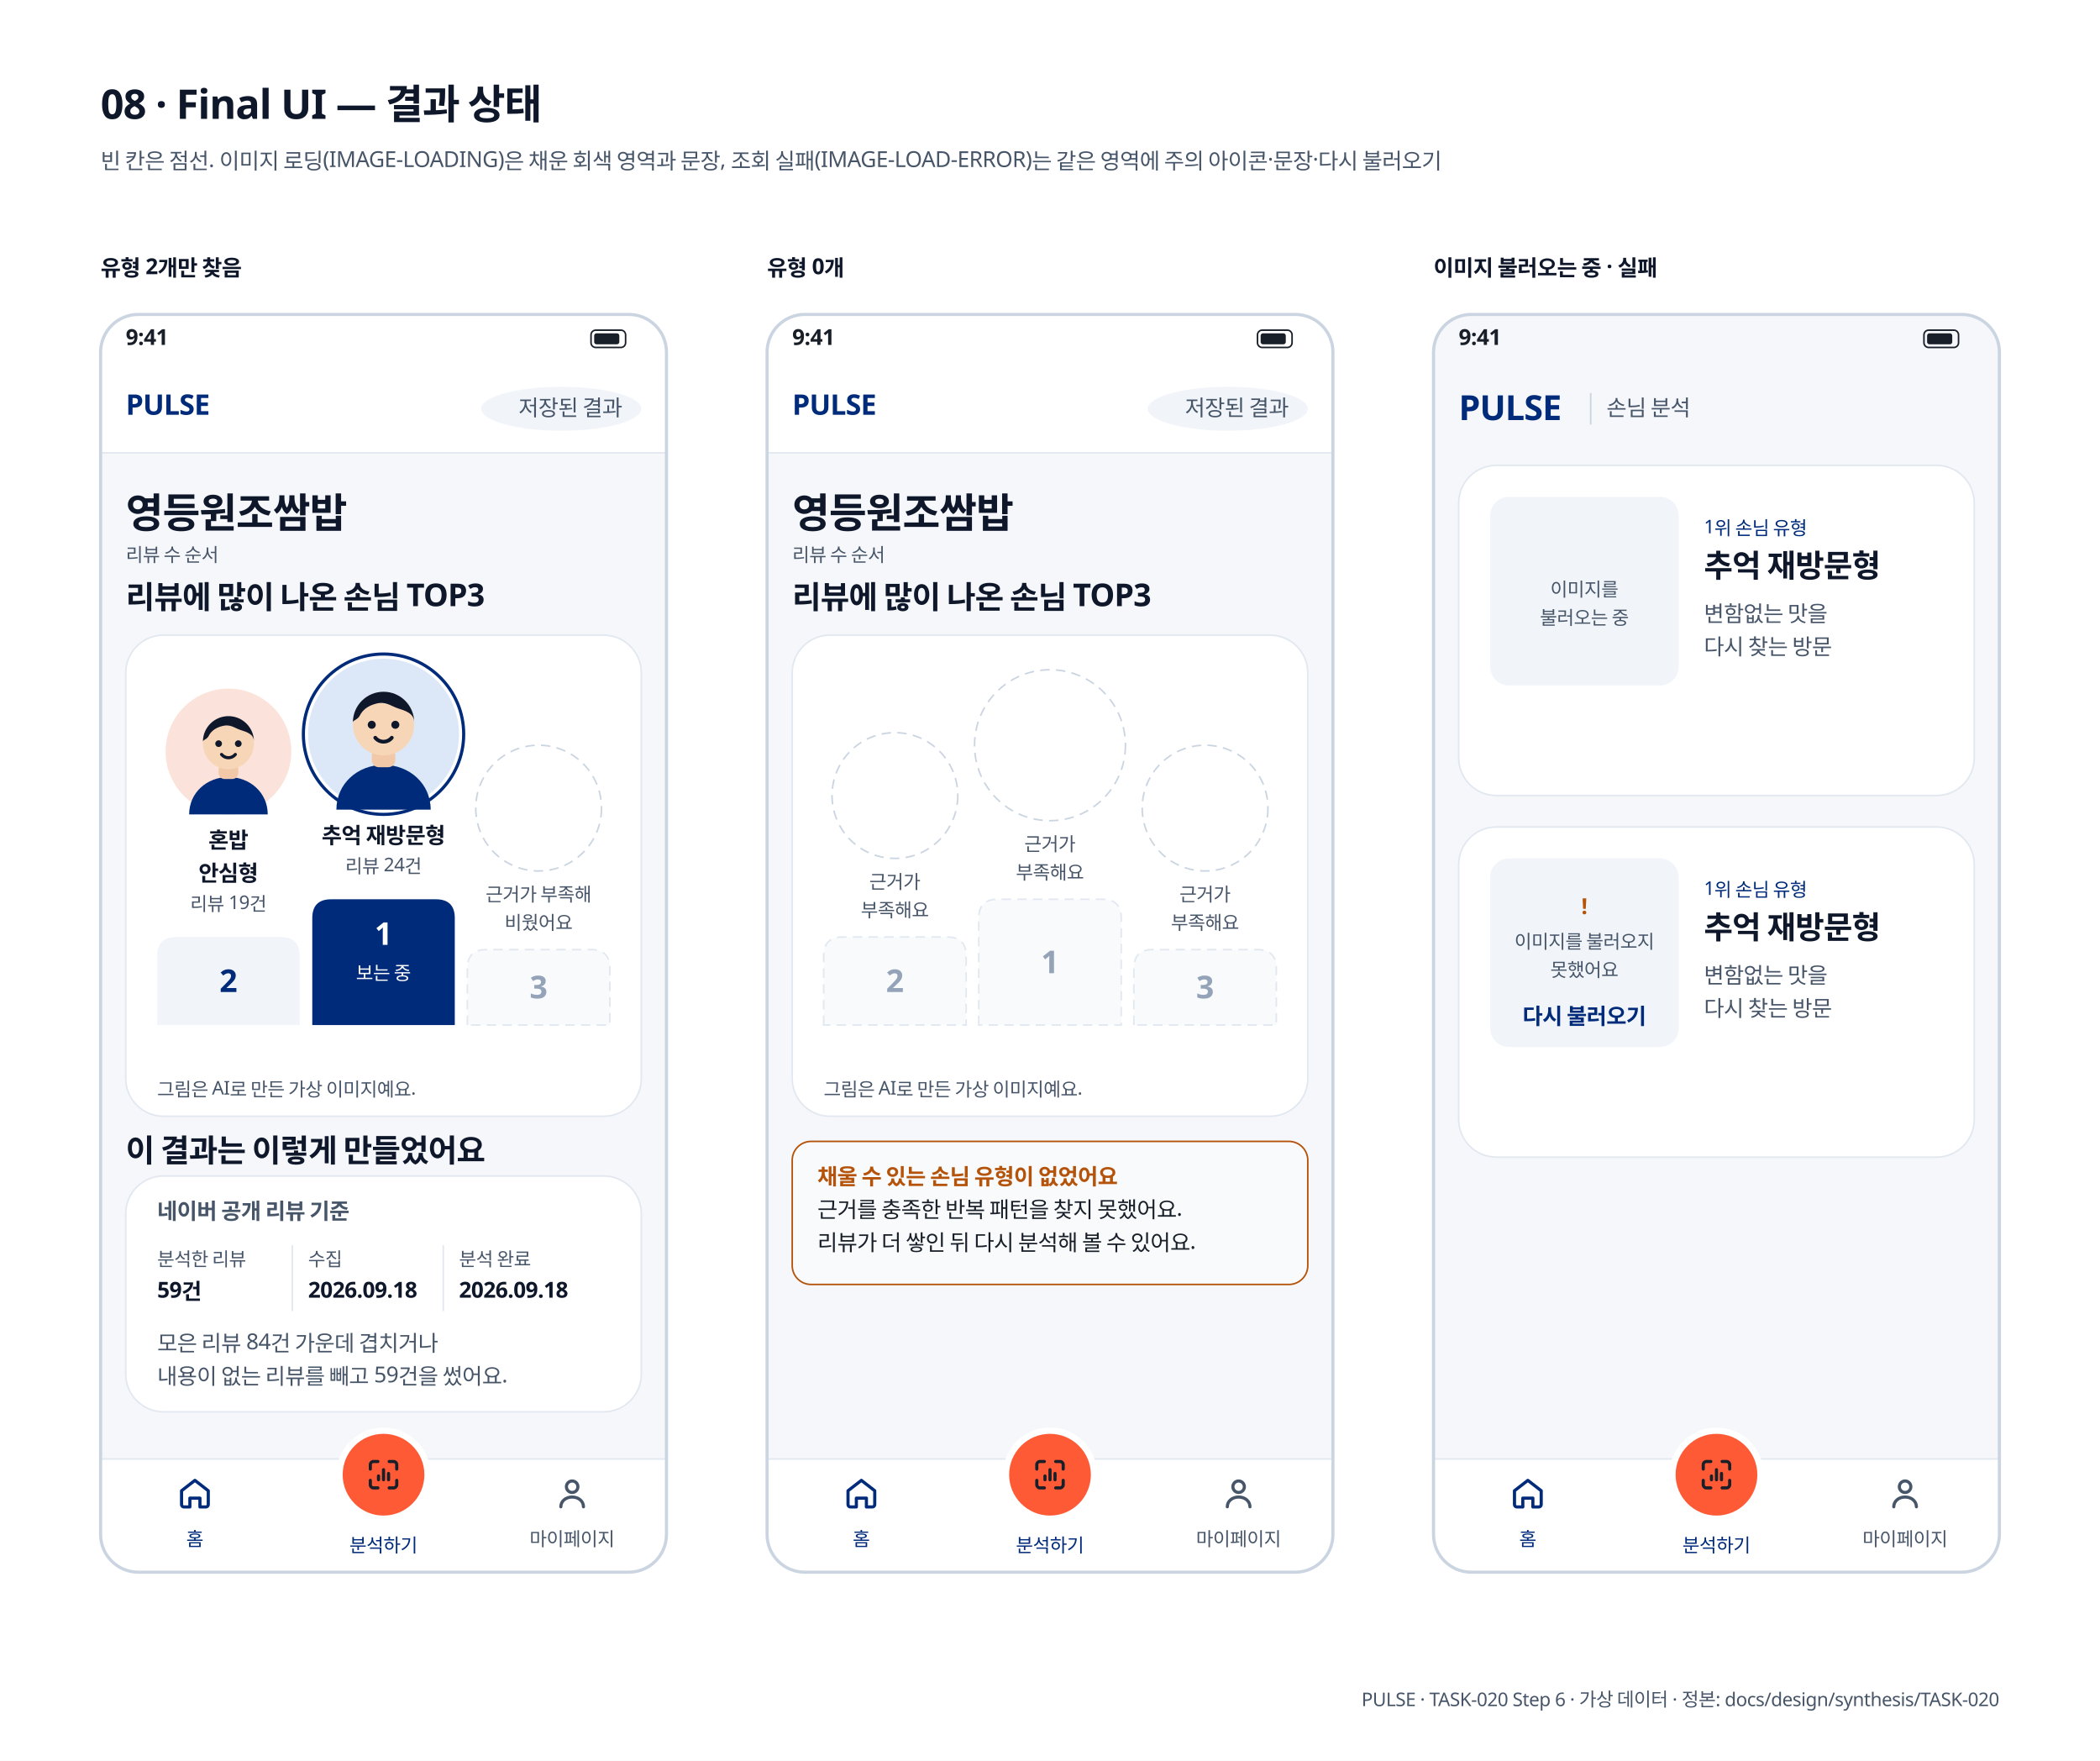
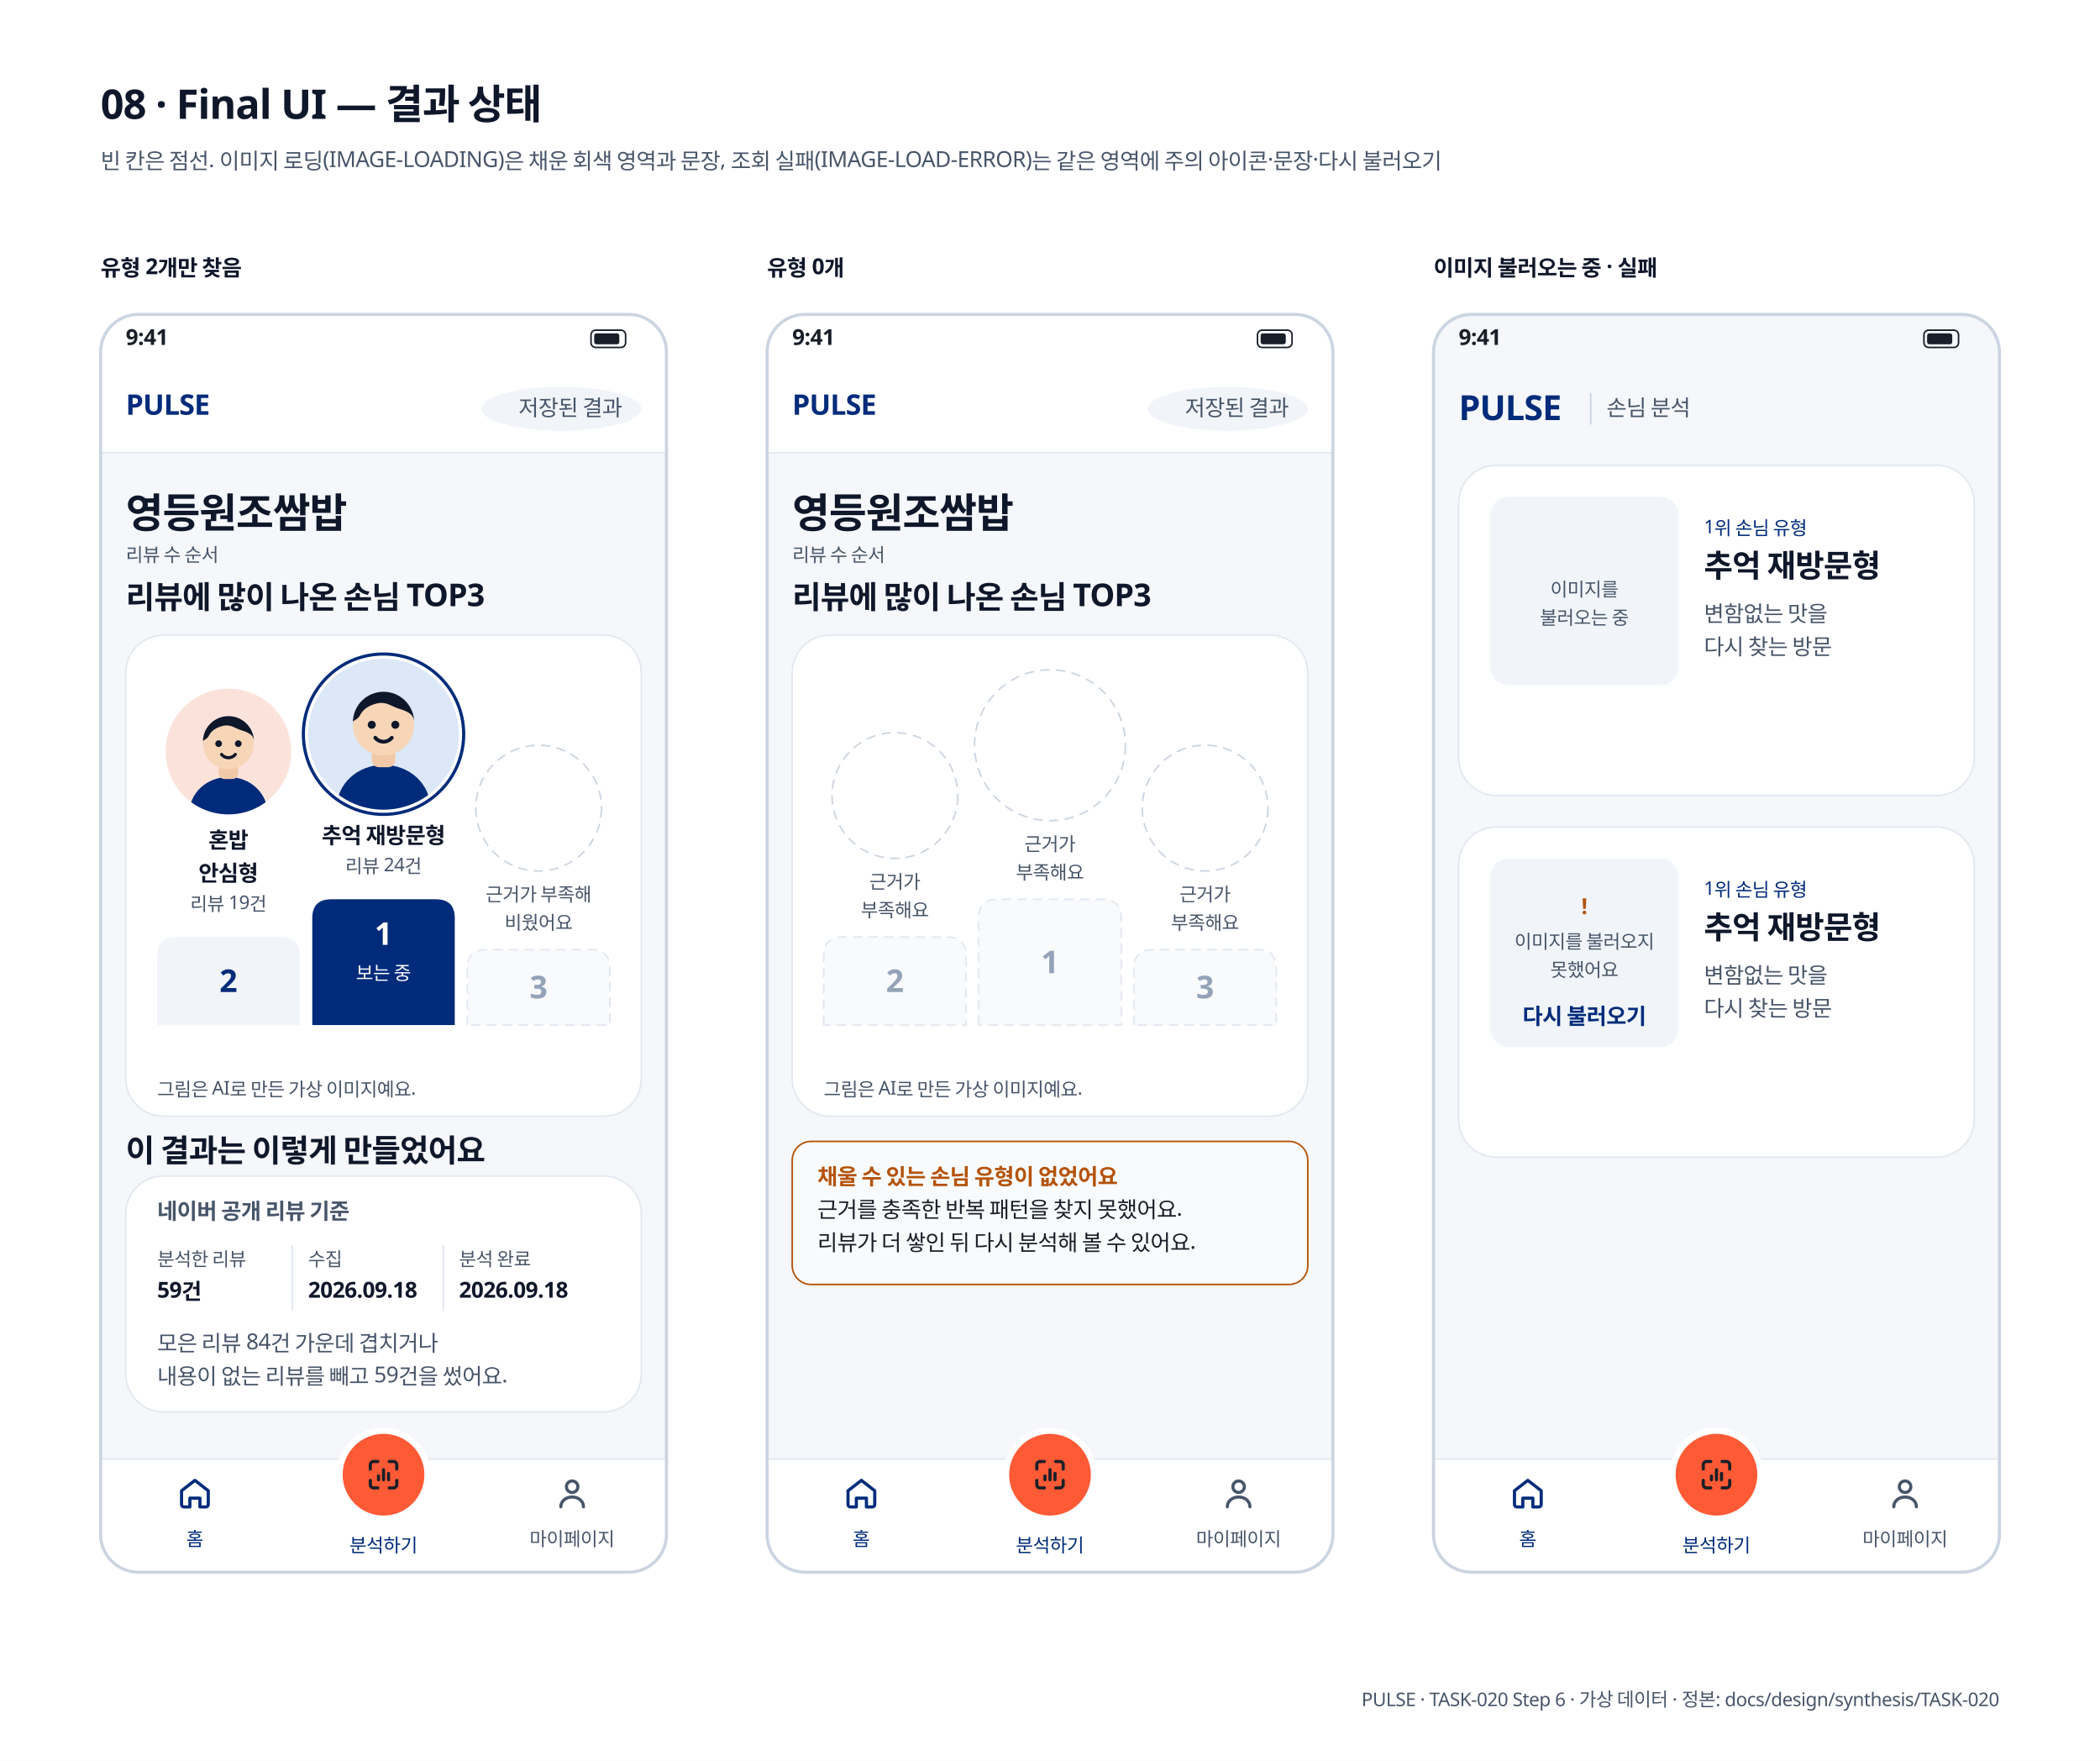
<svg xmlns="http://www.w3.org/2000/svg" width="1336" height="1120" viewBox="0 0 1336 1120">
  <rect x="0" y="0" width="1336" height="1120" rx="0" fill="#FFFFFF" />
  <text x="64" y="75.6" font-family="Pretendard" font-size="26" font-weight="600" letter-spacing="-0.52" fill="#0F172A" text-anchor="start">08 · Final UI — 결과 상태</text>
  <text x="64" y="107.4" font-family="Pretendard" font-size="14" font-weight="400" letter-spacing="-0.28" fill="#475569" text-anchor="start">빈 칸은 점선. 이미지 로딩(IMAGE-LOADING)은 채운 회색 영역과 문장, 조회 실패(IMAGE-LOAD-ERROR)는 같은 영역에 주의 아이콘·문장·다시 불러오기</text>
  <g transform="translate(64 200)">
    <g id="Screen/Result-Partial">
      <text x="0" y="-24.6" font-family="Pretendard" font-size="14" font-weight="700" letter-spacing="-0.28" fill="#0F172A" text-anchor="start">유형 2개만 찾음</text>
      <clipPath id="clip-Result-Partial">
        <rect x="0" y="0" width="360" height="800" rx="24" fill="none" />
      </clipPath>
      <g clip-path="url(#clip-Result-Partial)">
        <rect x="0" y="0" width="360" height="800" rx="0" fill="#F5F7FA" />
        <rect x="0" y="0" width="360" height="32" rx="0" fill="#F5F7FA" />
        <g id="Header">
          <rect x="0" y="0" width="360" height="88" rx="0" fill="#FFFFFF" />
          <line x1="0" y1="88" x2="360" y2="88" stroke="#E2E8F0" stroke-width="1" />
          <text x="16" y="63.8" font-family="Pretendard" font-size="18" font-weight="700" letter-spacing="-0.36" fill="#002B7A" text-anchor="start">PULSE</text>
          <rect x="242.16" y="46" width="101.84" height="28" rx="9999" fill="#F1F5F9" />
          <text x="332" y="64.4" font-family="Pretendard" font-size="14" font-weight="400" letter-spacing="-0.28" fill="#475569" text-anchor="end">저장된 결과</text>
        </g>
        <text x="16" y="135.6" font-family="Pretendard" font-size="26" font-weight="600" letter-spacing="-0.52" fill="#0F172A" text-anchor="start">영등원조쌈밥</text>
        <g id="Podium">
          <text x="16" y="157.2" font-family="Pretendard" font-size="12" font-weight="400" letter-spacing="-0.24" fill="#475569" text-anchor="start">리뷰 수 순서</text>
          <text x="16" y="187.0" font-family="Pretendard" font-size="20" font-weight="600" letter-spacing="-0.4" fill="#0F172A" text-anchor="start">리뷰에 많이 나온 손님 TOP3</text>
          <rect x="16" y="204" width="328" height="306" rx="24" fill="#FFFFFF" stroke="#E2E8F0" stroke-width="1" />
          <g id="PodiumSlot/Runner">
            <g transform="translate(41.33333 238) scale(1.25)">
-               <circle cx="32" cy="32" r="32" fill="#FBE3DC" />
-               <path d="M12 64c0-11 9-19 20-19s20 8 20 19H12Z" fill="#002B7A" />
-               <rect x="27" y="38" width="10" height="8" rx="3" fill="#F2C9A8" />
-               <circle cx="32" cy="28" r="13" fill="#F7D6B8" />
-               <path d="M19 27a13 13 0 0 1 26 0c0-4-4-5-7-6-3-1-5-3-9-2s-6 3-7 5-3 2-3 3Z" fill="#0F172A" />
-               <circle cx="27" cy="28" r="1.7" fill="#0F172A" />
-               <circle cx="37" cy="28" r="1.7" fill="#0F172A" />
-               <path d="M28.5 33.5a4.5 4.5 0 0 0 7 0" fill="none" stroke="#0F172A" stroke-width="1.6" stroke-linecap="round" />
+               <clipPath id="guest-clip-21">
+                 <circle cx="32" cy="32" r="32" />
+               </clipPath>
+               <g clip-path="url(#guest-clip-21)">
+                 <circle cx="32" cy="32" r="32" fill="#FBE3DC" />
+                 <path d="M12 64c0-11 9-19 20-19s20 8 20 19H12Z" fill="#002B7A" />
+                 <rect x="27" y="38" width="10" height="8" rx="3" fill="#F2C9A8" />
+                 <circle cx="32" cy="28" r="13" fill="#F7D6B8" />
+                 <path d="M19 27a13 13 0 0 1 26 0c0-4-4-5-7-6-3-1-5-3-9-2s-6 3-7 5-3 2-3 3Z" fill="#0F172A" />
+                 <circle cx="27" cy="28" r="1.7" fill="#0F172A" />
+                 <circle cx="37" cy="28" r="1.7" fill="#0F172A" />
+                 <path d="M28.5 33.5a4.5 4.5 0 0 0 7 0" fill="none" stroke="#0F172A" stroke-width="1.6" stroke-linecap="round" />
+               </g>
            </g>
            <text x="81.333" y="339.4" font-family="Pretendard" font-size="14" font-weight="600" letter-spacing="-0.28" fill="#0F172A" text-anchor="middle">혼밥</text>
            <text x="81.333" y="360.4" font-family="Pretendard" font-size="14" font-weight="600" letter-spacing="-0.28" fill="#0F172A" text-anchor="middle">안심형</text>
            <text x="81.333" y="379.2" font-family="Pretendard" font-size="12" font-weight="400" letter-spacing="-0.24" fill="#475569" text-anchor="middle">리뷰 19건</text>
            <path d="M 36 452 L 36 408 Q 36 396 48 396 L 114.667 396 Q 126.667 396 126.667 408 L 126.667 452 Z" fill="#F1F5F9" />
            <text x="81.333" y="431.0" font-family="Pretendard" font-size="20" font-weight="600" letter-spacing="-0.4" fill="#002B7A" text-anchor="middle">2</text>
          </g>
          <g id="PodiumSlot/First">
            <g transform="translate(132 219) scale(1.5)">
-               <circle cx="32" cy="32" r="32" fill="#DCE7F7" />
-               <path d="M12 64c0-11 9-19 20-19s20 8 20 19H12Z" fill="#002B7A" />
-               <rect x="27" y="38" width="10" height="8" rx="3" fill="#F2C9A8" />
-               <circle cx="32" cy="28" r="13" fill="#F7D6B8" />
-               <path d="M19 27a13 13 0 0 1 26 0c0-4-4-5-7-6-3-1-5-3-9-2s-6 3-7 5-3 2-3 3Z" fill="#0F172A" />
-               <circle cx="27" cy="28" r="1.7" fill="#0F172A" />
-               <circle cx="37" cy="28" r="1.7" fill="#0F172A" />
-               <path d="M28.5 33.5a4.5 4.5 0 0 0 7 0" fill="none" stroke="#0F172A" stroke-width="1.6" stroke-linecap="round" />
+               <clipPath id="guest-clip-22">
+                 <circle cx="32" cy="32" r="32" />
+               </clipPath>
+               <g clip-path="url(#guest-clip-22)">
+                 <circle cx="32" cy="32" r="32" fill="#DCE7F7" />
+                 <path d="M12 64c0-11 9-19 20-19s20 8 20 19H12Z" fill="#002B7A" />
+                 <rect x="27" y="38" width="10" height="8" rx="3" fill="#F2C9A8" />
+                 <circle cx="32" cy="28" r="13" fill="#F7D6B8" />
+                 <path d="M19 27a13 13 0 0 1 26 0c0-4-4-5-7-6-3-1-5-3-9-2s-6 3-7 5-3 2-3 3Z" fill="#0F172A" />
+                 <circle cx="27" cy="28" r="1.7" fill="#0F172A" />
+                 <circle cx="37" cy="28" r="1.7" fill="#0F172A" />
+                 <path d="M28.5 33.5a4.5 4.5 0 0 0 7 0" fill="none" stroke="#0F172A" stroke-width="1.6" stroke-linecap="round" />
+               </g>
            </g>
            <circle cx="180" cy="267" r="51" fill="none" stroke="#002B7A" stroke-width="2" />
            <text x="180" y="336.4" font-family="Pretendard" font-size="14" font-weight="600" letter-spacing="-0.28" fill="#0F172A" text-anchor="middle">추억 재방문형</text>
            <text x="180" y="355.2" font-family="Pretendard" font-size="12" font-weight="400" letter-spacing="-0.24" fill="#475569" text-anchor="middle">리뷰 24건</text>
            <path d="M 134.667 452 L 134.667 384 Q 134.667 372 146.667 372 L 213.333 372 Q 225.333 372 225.333 384 L 225.333 452 Z" fill="#002B7A" />
            <text x="180" y="401.0" font-family="Pretendard" font-size="20" font-weight="600" letter-spacing="-0.4" fill="#FFFFFF" text-anchor="middle">1</text>
            <text x="180" y="423.2" font-family="Pretendard" font-size="12" font-weight="400" letter-spacing="-0.24" fill="#FFFFFF" text-anchor="middle">보는 중</text>
          </g>
          <g id="PodiumSlot/Empty">
            <circle cx="278.667" cy="314" r="40" fill="none" stroke="#CBD5E1" stroke-width="1" stroke-dasharray="6 4" />
            <text x="278.667" y="373.2" font-family="Pretendard" font-size="12" font-weight="400" letter-spacing="-0.24" fill="#475569" text-anchor="middle">근거가 부족해</text>
            <text x="278.667" y="391.2" font-family="Pretendard" font-size="12" font-weight="400" letter-spacing="-0.24" fill="#475569" text-anchor="middle">비웠어요</text>
            <path d="M 233.333 452 L 233.333 416 Q 233.333 404 245.333 404 L 312 404 Q 324 404 324 416 L 324 452 Z" fill="#F8FAFC" stroke="#E2E8F0" stroke-width="1" stroke-dasharray="6 4" />
            <text x="278.667" y="435.0" font-family="Pretendard" font-size="20" font-weight="600" letter-spacing="-0.4" fill="#94A3B8" text-anchor="middle">3</text>
          </g>
          <text x="36" y="497.2" font-family="Pretendard" font-size="12" font-weight="400" letter-spacing="-0.24" fill="#475569" text-anchor="start">그림은 AI로 만든 가상 이미지예요.</text>
        </g>
        <g id="AnalysisInfo">
          <text x="16" y="539.0" font-family="Pretendard" font-size="20" font-weight="600" letter-spacing="-0.4" fill="#0F172A" text-anchor="start">이 결과는 이렇게 만들었어요</text>
          <rect x="16" y="548" width="328" height="150" rx="24" fill="#FFFFFF" stroke="#E2E8F0" stroke-width="1" />
          <text x="36" y="575.4" font-family="Pretendard" font-size="14" font-weight="600" letter-spacing="-0.28" fill="#475569" text-anchor="start">네이버 공개 리뷰 기준</text>
          <text x="36" y="605.2" font-family="Pretendard" font-size="12" font-weight="400" letter-spacing="-0.24" fill="#475569" text-anchor="start">분석한 리뷰</text>
          <text x="36" y="625.4" font-family="Pretendard" font-size="14" font-weight="700" letter-spacing="-0.28" fill="#0F172A" text-anchor="start">59건</text>
          <text x="132" y="605.2" font-family="Pretendard" font-size="12" font-weight="400" letter-spacing="-0.24" fill="#475569" text-anchor="start">수집</text>
          <text x="132" y="625.4" font-family="Pretendard" font-size="14" font-weight="700" letter-spacing="-0.28" fill="#0F172A" text-anchor="start">2026.09.18</text>
          <line x1="122" y1="592" x2="122" y2="634" stroke="#E2E8F0" stroke-width="1" />
          <text x="228" y="605.2" font-family="Pretendard" font-size="12" font-weight="400" letter-spacing="-0.24" fill="#475569" text-anchor="start">분석 완료</text>
          <text x="228" y="625.4" font-family="Pretendard" font-size="14" font-weight="700" letter-spacing="-0.28" fill="#0F172A" text-anchor="start">2026.09.18</text>
          <line x1="218" y1="592" x2="218" y2="634" stroke="#E2E8F0" stroke-width="1" />
          <text x="36" y="659.4" font-family="Pretendard" font-size="14" font-weight="400" letter-spacing="-0.28" fill="#475569" text-anchor="start">모은 리뷰 84건 가운데 겹치거나</text>
          <text x="36" y="680.4" font-family="Pretendard" font-size="14" font-weight="400" letter-spacing="-0.28" fill="#475569" text-anchor="start">내용이 없는 리뷰를 빼고 59건을 썼어요.</text>
        </g>
        <g id="BottomNavigation/home">
          <rect x="0" y="728" width="360" height="72" rx="0" fill="#FFFFFF" />
          <line x1="0" y1="728" x2="360" y2="728" stroke="#E2E8F0" stroke-width="1" />
          <text x="60" y="783.2" font-family="Pretendard" font-size="12" font-weight="400" letter-spacing="-0.24" fill="#002B7A" text-anchor="middle">홈</text>
          <g transform="translate(48 738)">
            <path d="M3.5 10.2 12 3.6l8.5 6.6V19a1.5 1.5 0 0 1-1.5 1.5h-3.8v-5.6H8.8v5.6H5A1.5 1.5 0 0 1 3.5 19v-8.8Z" fill="none" stroke="#002B7A" stroke-width="2" stroke-linecap="round" stroke-linejoin="round" />
          </g>
          <circle cx="180" cy="738" r="28" fill="#FF5A36" stroke="#FFFFFF" stroke-width="4" />
          <g transform="translate(168 726)">
            <path d="M3.6 8.4V5.6a2 2 0 0 1 2-2h2.8M15.6 3.6h2.8a2 2 0 0 1 2 2v2.8M20.4 15.6v2.8a2 2 0 0 1-2 2h-2.8M8.4 20.4H5.6a2 2 0 0 1-2-2v-2.8" fill="none" stroke="#191F28" stroke-width="2" stroke-linecap="round" stroke-linejoin="round" />
            <path d="M8.8 15.2v-2.4M12 15.2V8.8M15.2 15.2v-4" fill="none" stroke="#191F28" stroke-width="2" stroke-linecap="round" stroke-linejoin="round" />
          </g>
          <text x="180" y="787.2" font-family="Pretendard" font-size="12" font-weight="400" letter-spacing="-0.24" fill="#002B7A" text-anchor="middle">분석하기</text>
          <g transform="translate(288 738)">
            <path d="M12 11.3a3.65 3.65 0 1 0 0-7.3 3.65 3.65 0 0 0 0 7.3Z" fill="none" stroke="#475569" stroke-width="2" stroke-linecap="round" stroke-linejoin="round" />
            <path d="M4.8 20.4c0-3.6 3.2-6.2 7.2-6.2s7.2 2.6 7.2 6.2" fill="none" stroke="#475569" stroke-width="2" stroke-linecap="round" stroke-linejoin="round" />
          </g>
          <text x="300" y="783.2" font-family="Pretendard" font-size="12" font-weight="400" letter-spacing="-0.24" fill="#475569" text-anchor="middle">마이페이지</text>
        </g>
        <text x="16" y="19.4" font-family="Pretendard" font-size="14" font-weight="600" letter-spacing="-0.28" fill="#191F28" text-anchor="start">9:41</text>
        <rect x="312" y="10" width="22" height="11" rx="3" fill="none" stroke="#191F28" stroke-width="1" />
        <rect x="314" y="12" width="16" height="7" rx="1.5" fill="#191F28" />
      </g>
      <rect x="0" y="0" width="360" height="800" rx="24" fill="none" stroke="#CBD5E1" stroke-width="2" />
    </g>
  </g>
  <g transform="translate(488 200)">
    <g id="Screen/Result-NoPersona">
      <text x="0" y="-24.6" font-family="Pretendard" font-size="14" font-weight="700" letter-spacing="-0.28" fill="#0F172A" text-anchor="start">유형 0개</text>
      <clipPath id="clip-Result-NoPersona">
        <rect x="0" y="0" width="360" height="800" rx="24" fill="none" />
      </clipPath>
      <g clip-path="url(#clip-Result-NoPersona)">
        <rect x="0" y="0" width="360" height="800" rx="0" fill="#F5F7FA" />
        <rect x="0" y="0" width="360" height="32" rx="0" fill="#F5F7FA" />
        <g id="Header 2">
          <rect x="0" y="0" width="360" height="88" rx="0" fill="#FFFFFF" />
          <line x1="0" y1="88" x2="360" y2="88" stroke="#E2E8F0" stroke-width="1" />
          <text x="16" y="63.8" font-family="Pretendard" font-size="18" font-weight="700" letter-spacing="-0.36" fill="#002B7A" text-anchor="start">PULSE</text>
          <rect x="242.16" y="46" width="101.84" height="28" rx="9999" fill="#F1F5F9" />
          <text x="332" y="64.4" font-family="Pretendard" font-size="14" font-weight="400" letter-spacing="-0.28" fill="#475569" text-anchor="end">저장된 결과</text>
        </g>
        <text x="16" y="135.6" font-family="Pretendard" font-size="26" font-weight="600" letter-spacing="-0.52" fill="#0F172A" text-anchor="start">영등원조쌈밥</text>
        <g id="Podium 2">
          <text x="16" y="157.2" font-family="Pretendard" font-size="12" font-weight="400" letter-spacing="-0.24" fill="#475569" text-anchor="start">리뷰 수 순서</text>
          <text x="16" y="187.0" font-family="Pretendard" font-size="20" font-weight="600" letter-spacing="-0.4" fill="#0F172A" text-anchor="start">리뷰에 많이 나온 손님 TOP3</text>
          <rect x="16" y="204" width="328" height="306" rx="24" fill="#FFFFFF" stroke="#E2E8F0" stroke-width="1" />
          <g id="PodiumSlot/Empty 2">
            <circle cx="81.333" cy="306" r="40" fill="none" stroke="#CBD5E1" stroke-width="1" stroke-dasharray="6 4" />
            <text x="81.333" y="365.2" font-family="Pretendard" font-size="12" font-weight="400" letter-spacing="-0.24" fill="#475569" text-anchor="middle">근거가</text>
            <text x="81.333" y="383.2" font-family="Pretendard" font-size="12" font-weight="400" letter-spacing="-0.24" fill="#475569" text-anchor="middle">부족해요</text>
            <path d="M 36 452 L 36 408 Q 36 396 48 396 L 114.667 396 Q 126.667 396 126.667 408 L 126.667 452 Z" fill="#F8FAFC" stroke="#E2E8F0" stroke-width="1" stroke-dasharray="6 4" />
            <text x="81.333" y="431.0" font-family="Pretendard" font-size="20" font-weight="600" letter-spacing="-0.4" fill="#94A3B8" text-anchor="middle">2</text>
          </g>
          <g id="PodiumSlot/Empty 3">
            <circle cx="180" cy="274" r="48" fill="none" stroke="#CBD5E1" stroke-width="1" stroke-dasharray="6 4" />
            <text x="180" y="341.2" font-family="Pretendard" font-size="12" font-weight="400" letter-spacing="-0.24" fill="#475569" text-anchor="middle">근거가</text>
            <text x="180" y="359.2" font-family="Pretendard" font-size="12" font-weight="400" letter-spacing="-0.24" fill="#475569" text-anchor="middle">부족해요</text>
            <path d="M 134.667 452 L 134.667 384 Q 134.667 372 146.667 372 L 213.333 372 Q 225.333 372 225.333 384 L 225.333 452 Z" fill="#F8FAFC" stroke="#E2E8F0" stroke-width="1" stroke-dasharray="6 4" />
            <text x="180" y="419.0" font-family="Pretendard" font-size="20" font-weight="600" letter-spacing="-0.4" fill="#94A3B8" text-anchor="middle">1</text>
          </g>
          <g id="PodiumSlot/Empty 4">
            <circle cx="278.667" cy="314" r="40" fill="none" stroke="#CBD5E1" stroke-width="1" stroke-dasharray="6 4" />
            <text x="278.667" y="373.2" font-family="Pretendard" font-size="12" font-weight="400" letter-spacing="-0.24" fill="#475569" text-anchor="middle">근거가</text>
            <text x="278.667" y="391.2" font-family="Pretendard" font-size="12" font-weight="400" letter-spacing="-0.24" fill="#475569" text-anchor="middle">부족해요</text>
            <path d="M 233.333 452 L 233.333 416 Q 233.333 404 245.333 404 L 312 404 Q 324 404 324 416 L 324 452 Z" fill="#F8FAFC" stroke="#E2E8F0" stroke-width="1" stroke-dasharray="6 4" />
            <text x="278.667" y="435.0" font-family="Pretendard" font-size="20" font-weight="600" letter-spacing="-0.4" fill="#94A3B8" text-anchor="middle">3</text>
          </g>
          <text x="36" y="497.2" font-family="Pretendard" font-size="12" font-weight="400" letter-spacing="-0.24" fill="#475569" text-anchor="start">그림은 AI로 만든 가상 이미지예요.</text>
        </g>
        <g id="Notice/warning">
          <rect x="16" y="526" width="328" height="91" rx="12" fill="#F8FAFC" stroke="#B45309" stroke-width="1" />
          <text x="32" y="553.4" font-family="Pretendard" font-size="14" font-weight="600" letter-spacing="-0.28" fill="#B45309" text-anchor="start">채울 수 있는 손님 유형이 없었어요</text>
          <text x="32" y="574.4" font-family="Pretendard" font-size="14" font-weight="400" letter-spacing="-0.28" fill="#191F28" text-anchor="start">근거를 충족한 반복 패턴을 찾지 못했어요.</text>
          <text x="32" y="595.4" font-family="Pretendard" font-size="14" font-weight="400" letter-spacing="-0.28" fill="#191F28" text-anchor="start">리뷰가 더 쌓인 뒤 다시 분석해 볼 수 있어요.</text>
        </g>
        <g id="BottomNavigation/home 2">
          <rect x="0" y="728" width="360" height="72" rx="0" fill="#FFFFFF" />
          <line x1="0" y1="728" x2="360" y2="728" stroke="#E2E8F0" stroke-width="1" />
          <text x="60" y="783.2" font-family="Pretendard" font-size="12" font-weight="400" letter-spacing="-0.24" fill="#002B7A" text-anchor="middle">홈</text>
          <g transform="translate(48 738)">
            <path d="M3.5 10.2 12 3.6l8.5 6.6V19a1.5 1.5 0 0 1-1.5 1.5h-3.8v-5.6H8.8v5.6H5A1.5 1.5 0 0 1 3.5 19v-8.8Z" fill="none" stroke="#002B7A" stroke-width="2" stroke-linecap="round" stroke-linejoin="round" />
          </g>
          <circle cx="180" cy="738" r="28" fill="#FF5A36" stroke="#FFFFFF" stroke-width="4" />
          <g transform="translate(168 726)">
            <path d="M3.6 8.4V5.6a2 2 0 0 1 2-2h2.8M15.6 3.6h2.8a2 2 0 0 1 2 2v2.8M20.4 15.6v2.8a2 2 0 0 1-2 2h-2.8M8.4 20.4H5.6a2 2 0 0 1-2-2v-2.8" fill="none" stroke="#191F28" stroke-width="2" stroke-linecap="round" stroke-linejoin="round" />
            <path d="M8.8 15.2v-2.4M12 15.2V8.8M15.2 15.2v-4" fill="none" stroke="#191F28" stroke-width="2" stroke-linecap="round" stroke-linejoin="round" />
          </g>
          <text x="180" y="787.2" font-family="Pretendard" font-size="12" font-weight="400" letter-spacing="-0.24" fill="#002B7A" text-anchor="middle">분석하기</text>
          <g transform="translate(288 738)">
            <path d="M12 11.3a3.65 3.65 0 1 0 0-7.3 3.65 3.65 0 0 0 0 7.3Z" fill="none" stroke="#475569" stroke-width="2" stroke-linecap="round" stroke-linejoin="round" />
            <path d="M4.8 20.4c0-3.6 3.2-6.2 7.2-6.2s7.2 2.6 7.2 6.2" fill="none" stroke="#475569" stroke-width="2" stroke-linecap="round" stroke-linejoin="round" />
          </g>
          <text x="300" y="783.2" font-family="Pretendard" font-size="12" font-weight="400" letter-spacing="-0.24" fill="#475569" text-anchor="middle">마이페이지</text>
        </g>
        <text x="16" y="19.4" font-family="Pretendard" font-size="14" font-weight="600" letter-spacing="-0.28" fill="#191F28" text-anchor="start">9:41</text>
        <rect x="312" y="10" width="22" height="11" rx="3" fill="none" stroke="#191F28" stroke-width="1" />
        <rect x="314" y="12" width="16" height="7" rx="1.5" fill="#191F28" />
      </g>
      <rect x="0" y="0" width="360" height="800" rx="24" fill="none" stroke="#CBD5E1" stroke-width="2" />
    </g>
  </g>
  <g transform="translate(912 200)">
    <g id="Screen/Image-States">
      <text x="0" y="-24.6" font-family="Pretendard" font-size="14" font-weight="700" letter-spacing="-0.28" fill="#0F172A" text-anchor="start">이미지 불러오는 중 · 실패</text>
      <clipPath id="clip-Image-States">
        <rect x="0" y="0" width="360" height="800" rx="24" fill="none" />
      </clipPath>
      <g clip-path="url(#clip-Image-States)">
        <rect x="0" y="0" width="360" height="800" rx="0" fill="#F5F7FA" />
        <rect x="0" y="0" width="360" height="32" rx="0" fill="#F5F7FA" />
        <g id="Header/Result">
          <text x="16" y="67.2" font-family="Pretendard" font-size="22" font-weight="600" letter-spacing="-0.44" fill="#002B7A" text-anchor="start">PULSE</text>
          <line x1="100" y1="50" x2="100" y2="70" stroke="#CBD5E1" stroke-width="1" />
          <text x="110" y="64.4" font-family="Pretendard" font-size="14" font-weight="400" letter-spacing="-0.28" fill="#475569" text-anchor="start">손님 분석</text>
        </g>
        <rect x="16" y="96" width="328" height="210" rx="24" fill="#FFFFFF" stroke="#E2E8F0" stroke-width="1" />
        <rect x="36" y="116" width="120" height="120" rx="12" fill="#F1F5F9" />
        <text x="96" y="179.2" font-family="Pretendard" font-size="12" font-weight="400" letter-spacing="-0.24" fill="#475569" text-anchor="middle">이미지를</text>
        <text x="96" y="197.2" font-family="Pretendard" font-size="12" font-weight="400" letter-spacing="-0.24" fill="#475569" text-anchor="middle">불러오는 중</text>
        <text x="172" y="139.2" font-family="Pretendard" font-size="12" font-weight="400" letter-spacing="-0.24" fill="#002B7A" text-anchor="start">1위 손님 유형</text>
        <text x="172" y="167.0" font-family="Pretendard" font-size="20" font-weight="600" letter-spacing="-0.4" fill="#0F172A" text-anchor="start">추억 재방문형</text>
        <text x="172" y="195.4" font-family="Pretendard" font-size="14" font-weight="400" letter-spacing="-0.28" fill="#475569" text-anchor="start">변함없는 맛을</text>
        <text x="172" y="216.4" font-family="Pretendard" font-size="14" font-weight="400" letter-spacing="-0.28" fill="#475569" text-anchor="start">다시 찾는 방문</text>
        <rect x="16" y="326" width="328" height="210" rx="24" fill="#FFFFFF" stroke="#E2E8F0" stroke-width="1" />
        <rect x="36" y="346" width="120" height="120" rx="12" fill="#F1F5F9" />
        <text x="96" y="381.4" font-family="Pretendard" font-size="14" font-weight="700" letter-spacing="-0.28" fill="#B45309" text-anchor="middle">!</text>
        <text x="96" y="403.2" font-family="Pretendard" font-size="12" font-weight="400" letter-spacing="-0.24" fill="#475569" text-anchor="middle">이미지를 불러오지</text>
        <text x="96" y="421.2" font-family="Pretendard" font-size="12" font-weight="400" letter-spacing="-0.24" fill="#475569" text-anchor="middle">못했어요</text>
        <text x="96" y="451.4" font-family="Pretendard" font-size="14" font-weight="600" letter-spacing="-0.28" fill="#002B7A" text-anchor="middle">다시 불러오기</text>
        <text x="172" y="369.2" font-family="Pretendard" font-size="12" font-weight="400" letter-spacing="-0.24" fill="#002B7A" text-anchor="start">1위 손님 유형</text>
        <text x="172" y="397.0" font-family="Pretendard" font-size="20" font-weight="600" letter-spacing="-0.4" fill="#0F172A" text-anchor="start">추억 재방문형</text>
        <text x="172" y="425.4" font-family="Pretendard" font-size="14" font-weight="400" letter-spacing="-0.28" fill="#475569" text-anchor="start">변함없는 맛을</text>
        <text x="172" y="446.4" font-family="Pretendard" font-size="14" font-weight="400" letter-spacing="-0.28" fill="#475569" text-anchor="start">다시 찾는 방문</text>
        <g id="BottomNavigation/home 3">
          <rect x="0" y="728" width="360" height="72" rx="0" fill="#FFFFFF" />
          <line x1="0" y1="728" x2="360" y2="728" stroke="#E2E8F0" stroke-width="1" />
          <text x="60" y="783.2" font-family="Pretendard" font-size="12" font-weight="400" letter-spacing="-0.24" fill="#002B7A" text-anchor="middle">홈</text>
          <g transform="translate(48 738)">
            <path d="M3.5 10.2 12 3.6l8.5 6.6V19a1.5 1.5 0 0 1-1.5 1.5h-3.8v-5.6H8.8v5.6H5A1.5 1.5 0 0 1 3.5 19v-8.8Z" fill="none" stroke="#002B7A" stroke-width="2" stroke-linecap="round" stroke-linejoin="round" />
          </g>
          <circle cx="180" cy="738" r="28" fill="#FF5A36" stroke="#FFFFFF" stroke-width="4" />
          <g transform="translate(168 726)">
            <path d="M3.6 8.4V5.6a2 2 0 0 1 2-2h2.8M15.6 3.6h2.8a2 2 0 0 1 2 2v2.8M20.4 15.6v2.8a2 2 0 0 1-2 2h-2.8M8.4 20.4H5.6a2 2 0 0 1-2-2v-2.8" fill="none" stroke="#191F28" stroke-width="2" stroke-linecap="round" stroke-linejoin="round" />
            <path d="M8.8 15.2v-2.4M12 15.2V8.8M15.2 15.2v-4" fill="none" stroke="#191F28" stroke-width="2" stroke-linecap="round" stroke-linejoin="round" />
          </g>
          <text x="180" y="787.2" font-family="Pretendard" font-size="12" font-weight="400" letter-spacing="-0.24" fill="#002B7A" text-anchor="middle">분석하기</text>
          <g transform="translate(288 738)">
            <path d="M12 11.3a3.65 3.65 0 1 0 0-7.3 3.65 3.65 0 0 0 0 7.3Z" fill="none" stroke="#475569" stroke-width="2" stroke-linecap="round" stroke-linejoin="round" />
            <path d="M4.8 20.4c0-3.6 3.2-6.2 7.2-6.2s7.2 2.6 7.2 6.2" fill="none" stroke="#475569" stroke-width="2" stroke-linecap="round" stroke-linejoin="round" />
          </g>
          <text x="300" y="783.2" font-family="Pretendard" font-size="12" font-weight="400" letter-spacing="-0.24" fill="#475569" text-anchor="middle">마이페이지</text>
        </g>
        <text x="16" y="19.4" font-family="Pretendard" font-size="14" font-weight="600" letter-spacing="-0.28" fill="#191F28" text-anchor="start">9:41</text>
        <rect x="312" y="10" width="22" height="11" rx="3" fill="none" stroke="#191F28" stroke-width="1" />
        <rect x="314" y="12" width="16" height="7" rx="1.5" fill="#191F28" />
      </g>
      <rect x="0" y="0" width="360" height="800" rx="24" fill="none" stroke="#CBD5E1" stroke-width="2" />
    </g>
  </g>
  <text x="1272" y="1085.2" font-family="Pretendard" font-size="12" font-weight="400" letter-spacing="-0.24" fill="#475569" text-anchor="end">PULSE · TASK-020 Step 6 · 가상 데이터 · 정본: docs/design/synthesis/TASK-020</text>
</svg>
